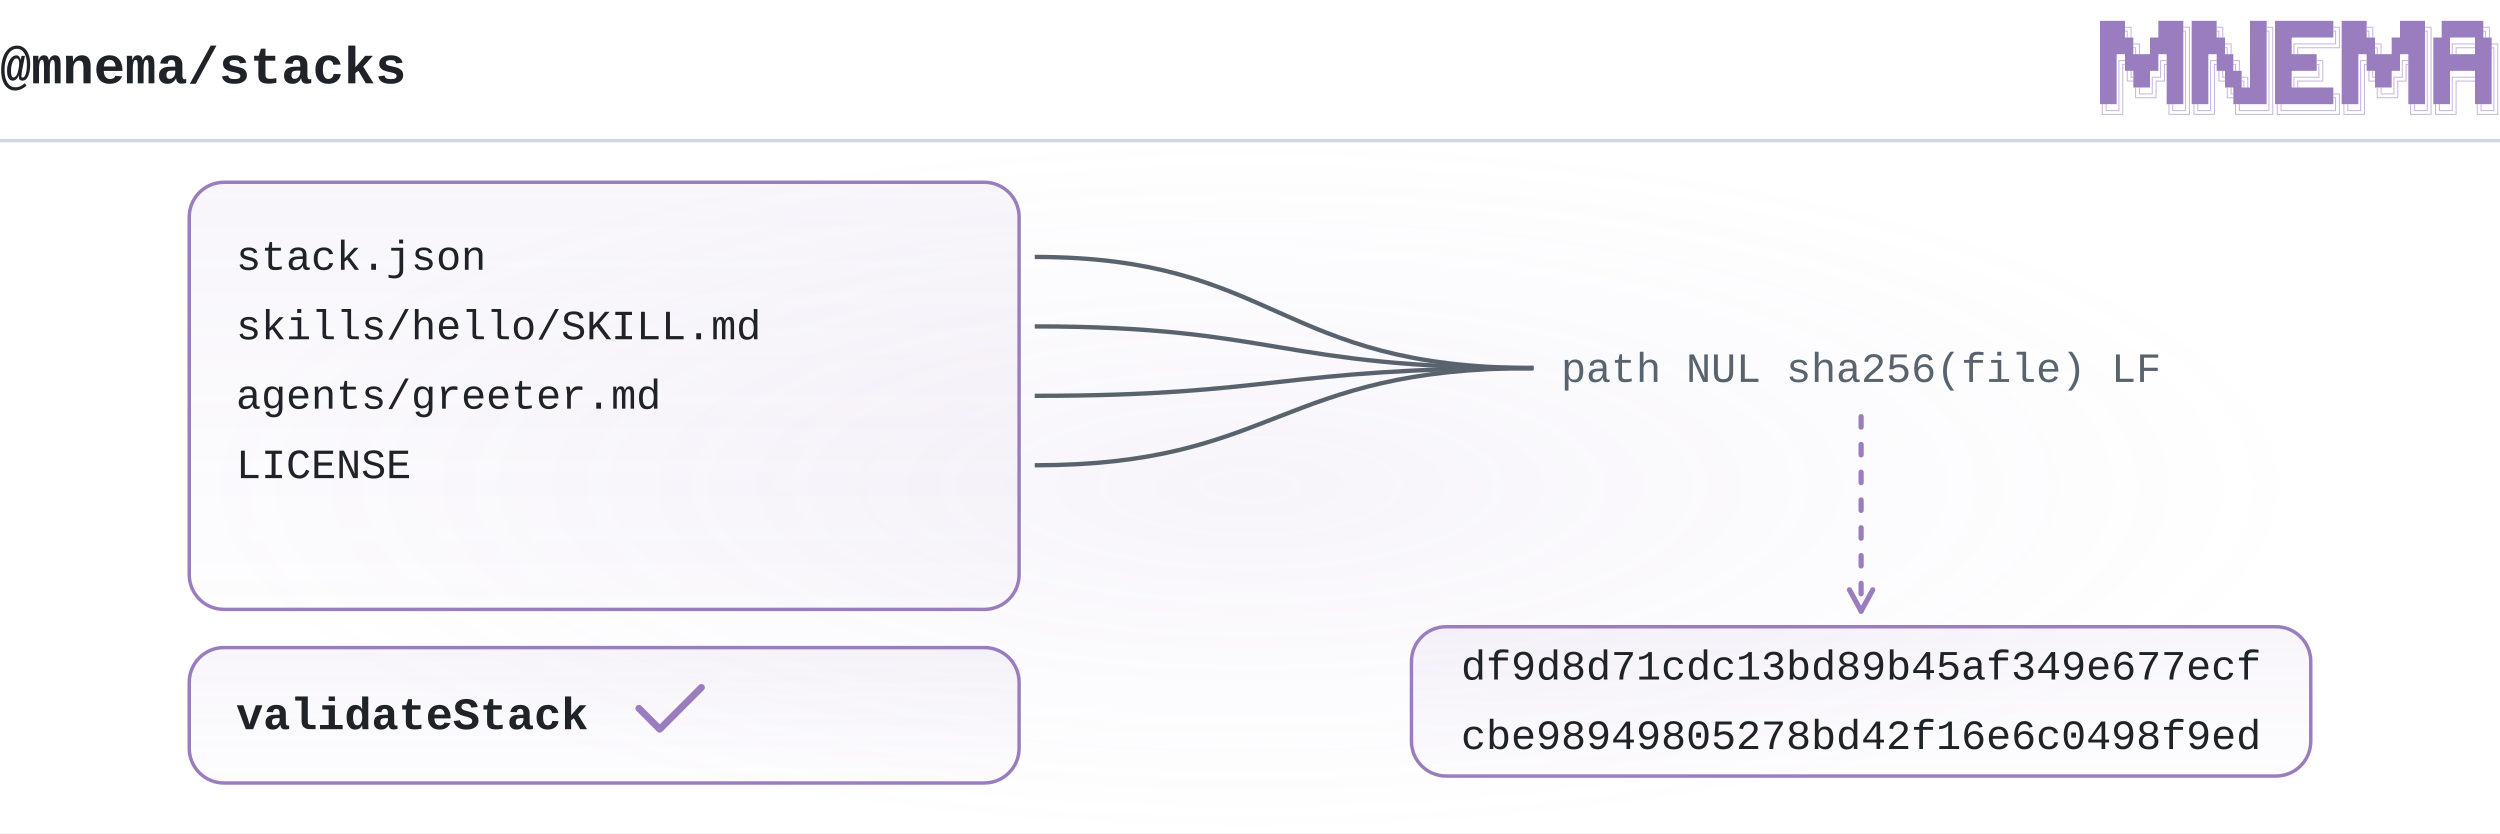
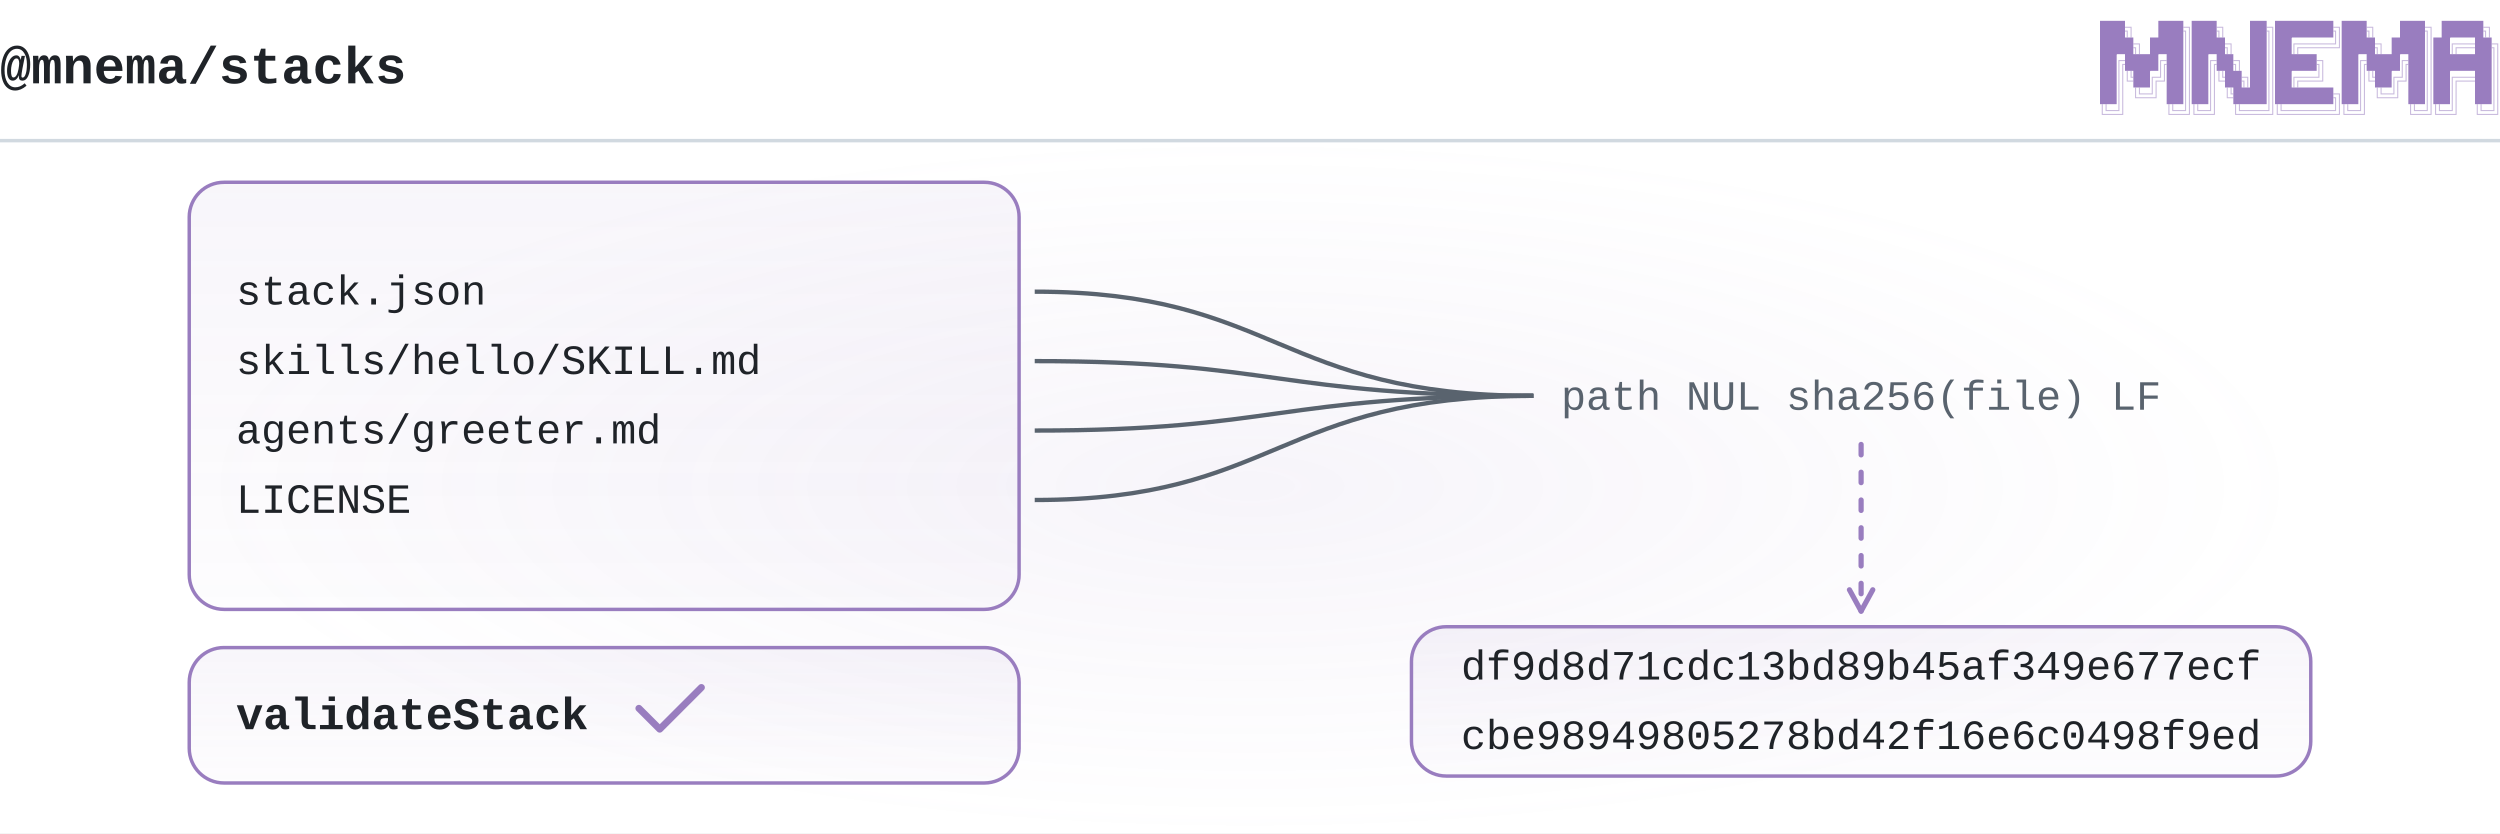
<svg xmlns="http://www.w3.org/2000/svg" width="100%" viewBox="0 0 720 240" role="img" aria-label="The stack contract: the stack.json schema, the validator, and the canonical digest a stack is identified by. A pure library; it runs nothing.">
  <style>
.a{animation-duration:10.5s;animation-iteration-count:infinite;animation-timing-function:ease-in-out}
@keyframes k0{0%{opacity:0}1.9%{opacity:0}4.76%{opacity:1}90.48%{opacity:1}93.33%{opacity:0}100%{opacity:0}}
- @keyframes k1{0%{opacity:0}2.86%{opacity:0}5.71%{opacity:1}90.48%{opacity:1}93.33%{opacity:0}100%{opacity:0}}
- @keyframes k2{0%{opacity:0}6.67%{opacity:0}9.52%{opacity:1}90.48%{opacity:1}93.33%{opacity:0}100%{opacity:0}}
- @keyframes k3{0%{opacity:0}10.48%{opacity:0}13.33%{opacity:1}90.48%{opacity:1}93.33%{opacity:0}100%{opacity:0}}
- @keyframes k4{0%{opacity:0}14.29%{opacity:0}17.14%{opacity:1}90.48%{opacity:1}93.33%{opacity:0}100%{opacity:0}}
- @keyframes k5{0%{opacity:0}19.05%{opacity:0}21.9%{opacity:1}40.95%{opacity:1}43.81%{opacity:0}100%{opacity:0}}
- @keyframes k6{0%{opacity:0}17.14%{opacity:0}20%{opacity:1}90.48%{opacity:1}93.33%{opacity:0}100%{opacity:0}}
- @keyframes k7{0%{opacity:0}24.76%{opacity:0}27.62%{opacity:1}40.95%{opacity:1}43.81%{opacity:0}100%{opacity:0}}
- @keyframes k8{0%{opacity:0}45.71%{opacity:0}48.57%{opacity:1}90.48%{opacity:1}93.33%{opacity:0}100%{opacity:0}}
- @keyframes k9{0%{opacity:0}45.24%{opacity:0}46.67%{opacity:1}51.43%{opacity:0}100%{opacity:0}}
- @keyframes k10{0%{opacity:0}53.33%{opacity:0}56.19%{opacity:1}90.48%{opacity:1}93.33%{opacity:0}100%{opacity:0}}
- @keyframes k11{0%{transform:translate(536px,120px)}69.52%{transform:translate(536px,120px)}76.19%{transform:translate(536px,176px)}77.14%{transform:translate(536px,176px)}78.1%{transform:translate(536px,120px)}100%{transform:translate(536px,120px)}}
- @keyframes k12{0%{opacity:0}69.52%{opacity:0}70.67%{opacity:1}75.05%{opacity:1}76.67%{opacity:0}100%{opacity:0}}
- @keyframes k13{0%{opacity:0}57.14%{opacity:0}60%{opacity:1}90.48%{opacity:1}93.33%{opacity:0}100%{opacity:0}}
- @keyframes k14{0%{opacity:0}64.76%{opacity:0}67.62%{opacity:1}90.48%{opacity:1}93.33%{opacity:0}100%{opacity:0}}
- @keyframes k15{0%{opacity:0}65.71%{opacity:0}68.57%{opacity:1}90.48%{opacity:1}93.33%{opacity:0}100%{opacity:0}}
- @keyframes k16{0%{opacity:0}69.52%{opacity:0}72.38%{opacity:1}90.48%{opacity:1}93.33%{opacity:0}100%{opacity:0}}
- @keyframes k17{0%{stroke-dashoffset:56}65.71%{stroke-dashoffset:56}70.48%{stroke-dashoffset:0}74.76%{stroke-dashoffset:0}75.71%{stroke-dashoffset:56}100%{stroke-dashoffset:56}}
- @keyframes k18{0%{opacity:0}65.71%{opacity:0}67.62%{opacity:1}72.38%{opacity:1}74.29%{opacity:0}100%{opacity:0}}
- @keyframes k19{0%{opacity:0}75.71%{opacity:0}77.14%{opacity:1}81.9%{opacity:0}100%{opacity:0}}
- @keyframes k20{0%{opacity:0}76.19%{opacity:0}79.05%{opacity:1}90.48%{opacity:1}93.33%{opacity:0}100%{opacity:0}}
+ @keyframes k1{0%{transform:translate(0px,0px)}19.05%{transform:translate(0px,0px)}21.9%{transform:translate(0px,-10px)}40.95%{transform:translate(0px,-10px)}43.81%{transform:translate(0px,0px)}100%{transform:translate(0px,0px)}}
+ @keyframes k2{0%{opacity:0}2.86%{opacity:0}5.71%{opacity:1}90.48%{opacity:1}93.33%{opacity:0}100%{opacity:0}}
+ @keyframes k3{0%{opacity:0}6.67%{opacity:0}9.52%{opacity:1}90.48%{opacity:1}93.33%{opacity:0}100%{opacity:0}}
+ @keyframes k4{0%{opacity:0}10.48%{opacity:0}13.33%{opacity:1}90.48%{opacity:1}93.33%{opacity:0}100%{opacity:0}}
+ @keyframes k5{0%{opacity:0}14.29%{opacity:0}17.14%{opacity:1}90.48%{opacity:1}93.33%{opacity:0}100%{opacity:0}}
+ @keyframes k6{0%{opacity:0}19.05%{opacity:0}21.9%{opacity:1}40.95%{opacity:1}43.81%{opacity:0}100%{opacity:0}}
+ @keyframes k7{0%{opacity:0}17.14%{opacity:0}20%{opacity:1}90.48%{opacity:1}93.33%{opacity:0}100%{opacity:0}}
+ @keyframes k8{0%{opacity:0}24.76%{opacity:0}27.62%{opacity:1}40.95%{opacity:1}43.81%{opacity:0}100%{opacity:0}}
+ @keyframes k9{0%{opacity:0}45.71%{opacity:0}48.57%{opacity:1}90.48%{opacity:1}93.33%{opacity:0}100%{opacity:0}}
+ @keyframes k10{0%{opacity:0}45.24%{opacity:0}46.67%{opacity:1}51.43%{opacity:0}100%{opacity:0}}
+ @keyframes k11{0%{opacity:0}53.33%{opacity:0}56.19%{opacity:1}90.48%{opacity:1}93.33%{opacity:0}100%{opacity:0}}
+ @keyframes k12{0%{transform:translate(536px,128px)}69.52%{transform:translate(536px,128px)}76.19%{transform:translate(536px,176px)}77.14%{transform:translate(536px,176px)}78.1%{transform:translate(536px,128px)}100%{transform:translate(536px,128px)}}
+ @keyframes k13{0%{opacity:0}69.52%{opacity:0}70.67%{opacity:1}75.05%{opacity:1}76.67%{opacity:0}100%{opacity:0}}
+ @keyframes k14{0%{opacity:0}57.14%{opacity:0}60%{opacity:1}90.48%{opacity:1}93.33%{opacity:0}100%{opacity:0}}
+ @keyframes k15{0%{opacity:0}64.76%{opacity:0}67.62%{opacity:1}90.48%{opacity:1}93.33%{opacity:0}100%{opacity:0}}
+ @keyframes k16{0%{opacity:0}65.71%{opacity:0}68.57%{opacity:1}90.48%{opacity:1}93.33%{opacity:0}100%{opacity:0}}
+ @keyframes k17{0%{opacity:0}69.52%{opacity:0}72.38%{opacity:1}90.48%{opacity:1}93.33%{opacity:0}100%{opacity:0}}
+ @keyframes k18{0%{stroke-dashoffset:48}65.71%{stroke-dashoffset:48}70.48%{stroke-dashoffset:0}74.76%{stroke-dashoffset:0}75.71%{stroke-dashoffset:48}100%{stroke-dashoffset:48}}
+ @keyframes k19{0%{opacity:0}65.71%{opacity:0}67.62%{opacity:1}72.38%{opacity:1}74.29%{opacity:0}100%{opacity:0}}
+ @keyframes k20{0%{opacity:0}75.71%{opacity:0}77.14%{opacity:1}81.9%{opacity:0}100%{opacity:0}}
@keyframes k21{0%{opacity:0}76.19%{opacity:0}79.05%{opacity:1}90.48%{opacity:1}93.33%{opacity:0}100%{opacity:0}}
+ @keyframes k22{0%{opacity:0}76.19%{opacity:0}79.05%{opacity:1}90.48%{opacity:1}93.33%{opacity:0}100%{opacity:0}}
@media (prefers-reduced-motion: reduce){.a{animation:none!important}}
</style>
  <defs>
    <radialGradient id="glow" cx="0.5" cy="0.5" r="0.5">
      <stop offset="0" stop-color="#997dbf" stop-opacity="0.08" />
      <stop offset="0.6" stop-color="#997dbf" stop-opacity="0.03" />
      <stop offset="1" stop-color="#997dbf" stop-opacity="0" />
    </radialGradient>
    <linearGradient id="tint" x1="0" y1="0" x2="0" y2="1">
      <stop offset="0" stop-color="#997dbf" stop-opacity="0.07" />
      <stop offset="1" stop-color="#997dbf" stop-opacity="0.02" />
    </linearGradient>
  </defs>
  <rect width="720" height="240" fill="#ffffff" />
  <ellipse class="a" style="animation-name:k0" cx="360" cy="140" rx="300" ry="100" fill="url(#glow)" />
  <text x="0" y="24" font-family="ui-monospace,SFMono-Regular,'SF Mono',Menlo,Consolas,'Liberation Mono',monospace" font-size="15" font-weight="600" fill="#1f2328">@mnema/stacks</text>
  <g transform="translate(604.8 6) scale(0.2)">
    <path data-of="blocks" fill="#997dbf" d="M0 0h12.5v24.5h-12.5zM12 0h12.5v24.5h-12.5zM24 0h12v24.5h-12zM84 0h12.5v24.5h-12.5zM96 0h12.5v24.5h-12.5zM108 0h12v24.5h-12zM132 0h12.5v24.5h-12.5zM144 0h12.5v24.5h-12.5zM156 0h12v24.5h-12zM216 0h12.5v24.5h-12.5zM228 0h12v24.5h-12zM252 0h12.5v24.5h-12.5zM264 0h12.5v24.5h-12.5zM276 0h12.5v24h-12.5zM288 0h12.5v24h-12.5zM300 0h12.5v24h-12.5zM312 0h12.5v24h-12.5zM324 0h12v24h-12zM348 0h12.5v24.5h-12.5zM360 0h12.5v24.5h-12.5zM372 0h12v24.5h-12zM432 0h12.5v24.5h-12.5zM444 0h12.5v24.5h-12.5zM456 0h12v24.5h-12zM492 0h12.5v24.5h-12.5zM504 0h12.5v24h-12.5zM516 0h12.5v24h-12.5zM528 0h12.5v24h-12.5zM540 0h12v24.5h-12zM0 24h12.5v24.5h-12.5zM12 24h12.5v24.5h-12.5zM24 24h12.5v24h-12.5zM36 24h12v24.5h-12zM72 24h12.5v24.5h-12.5zM84 24h12.5v24h-12.5zM96 24h12.5v24.5h-12.5zM108 24h12v24.5h-12zM132 24h12.5v24.5h-12.5zM144 24h12.5v24.5h-12.5zM156 24h12.5v24h-12.5zM168 24h12v24.5h-12zM216 24h12.5v24.5h-12.5zM228 24h12v24.5h-12zM252 24h12.5v24.5h-12.5zM264 24h12v24.5h-12zM348 24h12.5v24.5h-12.5zM360 24h12.5v24.5h-12.5zM372 24h12.5v24h-12.5zM384 24h12v24.5h-12zM420 24h12.5v24.5h-12.5zM432 24h12.5v24h-12.5zM444 24h12.5v24.5h-12.5zM456 24h12v24.5h-12zM480 24h12.5v24.5h-12.5zM492 24h12v24.5h-12zM540 24h12.5v24.5h-12.5zM552 24h12v24.5h-12zM0 48h12.5v24.5h-12.5zM12 48h12v24.5h-12zM36 48h12.5v24h-12.5zM48 48h12.5v24.5h-12.5zM60 48h12.5v24.5h-12.5zM72 48h12v24h-12zM96 48h12.5v24.5h-12.5zM108 48h12v24.5h-12zM132 48h12.5v24.5h-12.5zM144 48h12v24.5h-12zM168 48h12.5v24h-12.5zM180 48h12v24.5h-12zM216 48h12.5v24.5h-12.5zM228 48h12v24.5h-12zM252 48h12.5v24.5h-12.5zM264 48h12.5v24.5h-12.5zM276 48h12.5v24h-12.5zM288 48h12.5v24h-12.5zM300 48h12v24h-12zM348 48h12.5v24.5h-12.5zM360 48h12v24.5h-12zM384 48h12.5v24h-12.5zM396 48h12.5v24.5h-12.5zM408 48h12.5v24.5h-12.5zM420 48h12v24h-12zM444 48h12.5v24.5h-12.5zM456 48h12v24.5h-12zM480 48h12.5v24.5h-12.5zM492 48h12.5v24.5h-12.5zM504 48h12.5v24h-12.5zM516 48h12.5v24h-12.5zM528 48h12.5v24h-12.5zM540 48h12.5v24.5h-12.5zM552 48h12v24.5h-12zM0 72h12.5v24.5h-12.5zM12 72h12v24.5h-12zM48 72h12.5v24h-12.5zM60 72h12v24h-12zM96 72h12.5v24.5h-12.5zM108 72h12v24.5h-12zM132 72h12.5v24.5h-12.5zM144 72h12v24.5h-12zM180 72h12.5v24h-12.5zM192 72h12v24.5h-12zM216 72h12.5v24.5h-12.5zM228 72h12v24.5h-12zM252 72h12.5v24.5h-12.5zM264 72h12v24.5h-12zM348 72h12.5v24.5h-12.5zM360 72h12v24.5h-12zM396 72h12.5v24h-12.5zM408 72h12v24h-12zM444 72h12.5v24.5h-12.5zM456 72h12v24.5h-12zM480 72h12.5v24.5h-12.5zM492 72h12v24.5h-12zM540 72h12.5v24.5h-12.5zM552 72h12v24.5h-12zM0 96h12.5v24h-12.5zM12 96h12v24h-12zM96 96h12.5v24h-12.5zM108 96h12v24h-12zM132 96h12.5v24h-12.5zM144 96h12v24h-12zM192 96h12.5v24h-12.5zM204 96h12.5v24h-12.5zM216 96h12.5v24h-12.5zM228 96h12v24h-12zM252 96h12.5v24h-12.5zM264 96h12.5v24h-12.5zM276 96h12.5v24h-12.5zM288 96h12.5v24h-12.5zM300 96h12.5v24h-12.5zM312 96h12.5v24h-12.5zM324 96h12v24h-12zM348 96h12.5v24h-12.5zM360 96h12v24h-12zM444 96h12.5v24h-12.5zM456 96h12v24h-12zM480 96h12.5v24h-12.5zM492 96h12v24h-12zM540 96h12.5v24h-12.5zM552 96h12v24h-12z" />
    <path data-of="lines" fill="none" stroke="#997dbf" stroke-opacity="0.55" stroke-width="1.5" stroke-linejoin="miter" d="M36 9.25L44.75 9.25L44.75 24M36 14.75L39.25 14.75L39.25 24M120 9.25L128.75 9.25L128.75 24M120 14.75L123.25 14.75L123.25 24M168 9.25L176.75 9.25L176.75 24M168 14.75L171.25 14.75L171.25 24M240 9.25L248.75 9.25L248.75 24M240 14.75L243.25 14.75L243.25 24M336 9.25L344.75 9.25L344.75 24M336 14.75L339.25 14.75L339.25 24M384 9.25L392.75 9.25L392.75 24M384 14.75L387.25 14.75L387.25 24M468 9.25L476.75 9.25L476.75 24M468 14.75L471.25 14.75L471.25 24M552 9.25L560.75 9.25L560.75 24M552 14.75L555.25 14.75L555.25 24M48 33.25L56.75 33.25L56.75 48M48 38.75L51.25 38.75L51.25 48M123.25 24L123.25 48M128.75 24L128.75 48M180 33.25L188.75 33.25L188.75 48M180 38.75L183.25 38.75L183.25 48M243.25 24L243.25 48M248.75 24L248.75 48M288 33.25L279.25 33.25L279.25 48M288 38.75L284.75 38.75L284.75 48M288 33.25L300 33.25M288 38.75L300 38.75M300 33.25L312 33.25M300 38.75L312 38.75M312 33.25L324 33.25M312 38.75L324 38.75M324 33.25L336 33.25M324 38.75L336 38.75M344.75 24L344.75 38.75L336 38.75M339.25 24L339.25 33.25L336 33.25M396 33.25L404.75 33.25L404.75 48M396 38.75L399.25 38.75L399.25 48M471.25 24L471.25 48M476.75 24L476.75 48M516 33.25L507.25 33.25L507.25 48M516 38.75L512.75 38.75L512.75 48M516 33.25L528 33.25M516 38.75L528 38.75M528 33.25L540 33.25M528 38.75L540 38.75M564 33.25L572.75 33.25L572.75 48M564 38.75L567.25 38.75L567.25 48M36 57.25L27.25 57.25L27.25 72M36 62.75L32.75 62.75L32.75 72M96 57.25L87.25 57.25L87.25 72M96 62.75L92.75 62.75L92.75 72M123.25 48L123.25 72M128.75 48L128.75 72M168 57.25L159.25 57.25L159.25 72M168 62.75L164.75 62.75L164.75 72M192 57.25L200.75 57.25L200.75 72M192 62.75L195.25 62.75L195.25 72M243.25 48L243.25 72M248.75 48L248.75 72M312 57.25L320.75 57.25L320.75 72M312 62.75L315.25 62.75L315.25 72M384 57.25L375.25 57.25L375.25 72M384 62.75L380.75 62.75L380.75 72M444 57.25L435.25 57.25L435.25 72M444 62.75L440.75 62.75L440.75 72M471.25 48L471.25 72M476.75 48L476.75 72M567.25 48L567.25 72M572.75 48L572.75 72M27.25 72L27.25 96M32.75 72L32.75 96M39.25 72L39.25 86.75L48 86.75M44.75 72L44.75 81.25L48 81.25M84 81.25L75.25 81.25L75.25 96M84 86.75L80.75 86.75L80.75 96M92.75 72L92.75 86.75L84 86.75M87.25 72L87.25 81.25L84 81.25M123.25 72L123.25 96M128.75 72L128.75 96M159.25 72L159.25 96M164.75 72L164.75 96M171.25 72L171.25 86.75L180 86.75M176.75 72L176.75 81.25L180 81.25M204 81.25L212.75 81.25L212.75 96M204 86.75L207.25 86.75L207.25 96M243.25 72L243.25 96M248.75 72L248.75 96M288 81.25L279.25 81.25L279.25 96M288 86.75L284.75 86.75L284.75 96M288 81.25L300 81.25M288 86.75L300 86.75M300 81.25L312 81.25M300 86.75L312 86.75M320.75 72L320.75 86.75L312 86.75M315.25 72L315.25 81.25L312 81.25M375.25 72L375.25 96M380.75 72L380.75 96M387.25 72L387.25 86.75L396 86.75M392.75 72L392.75 81.25L396 81.25M432 81.25L423.25 81.25L423.25 96M432 86.75L428.75 86.75L428.75 96M440.75 72L440.75 86.75L432 86.75M435.25 72L435.25 81.25L432 81.25M471.25 72L471.25 96M476.75 72L476.75 96M516 81.25L507.25 81.25L507.25 96M516 86.75L512.75 86.75L512.75 96M516 81.25L528 81.25M516 86.75L528 86.75M528 81.25L540 81.25M528 86.75L540 86.75M567.25 72L567.25 96M572.75 72L572.75 96M27.25 96L27.25 120M32.75 96L32.75 120M51.25 96L51.25 110.75L60 110.75M56.75 96L56.75 105.25L60 105.25M60 105.25L72 105.25M60 110.75L72 110.75M80.75 96L80.75 110.75L72 110.75M75.25 96L75.25 105.25L72 105.25M123.25 96L123.25 120M128.75 96L128.75 120M159.25 96L159.25 120M164.75 96L164.75 120M183.25 96L183.25 110.75L192 110.75M188.75 96L188.75 105.25L192 105.25M243.25 96L243.25 120M248.75 96L248.75 120M336 105.25L344.75 105.25L344.75 120M336 110.75L339.25 110.75L339.25 120M375.25 96L375.25 120M380.75 96L380.75 120M399.25 96L399.25 110.75L408 110.75M404.75 96L404.75 105.25L408 105.25M408 105.25L420 105.25M408 110.75L420 110.75M428.75 96L428.75 110.75L420 110.75M423.25 96L423.25 105.25L420 105.25M471.25 96L471.25 120M476.75 96L476.75 120M507.25 96L507.25 120M512.75 96L512.75 120M567.25 96L567.25 120M572.75 96L572.75 120M3.25 120L3.25 134.75L12 134.75M8.75 120L8.75 129.25L12 129.25M12 129.25L24 129.25M12 134.75L24 134.75M32.75 120L32.75 134.75L24 134.75M27.25 120L27.25 129.25L24 129.25M99.25 120L99.25 134.75L108 134.75M104.75 120L104.75 129.25L108 129.25M108 129.25L120 129.25M108 134.75L120 134.75M128.75 120L128.75 134.75L120 134.75M123.25 120L123.25 129.25L120 129.25M135.25 120L135.25 134.75L144 134.75M140.75 120L140.75 129.25L144 129.25M144 129.25L156 129.25M144 134.75L156 134.75M164.75 120L164.75 134.75L156 134.75M159.25 120L159.25 129.25L156 129.25M195.25 120L195.25 134.75L204 134.75M200.75 120L200.75 129.25L204 129.25M204 129.25L216 129.25M204 134.75L216 134.75M216 129.25L228 129.25M216 134.75L228 134.75M228 129.25L240 129.25M228 134.75L240 134.75M248.75 120L248.75 134.75L240 134.75M243.25 120L243.25 129.25L240 129.25M255.25 120L255.25 134.75L264 134.75M260.75 120L260.75 129.25L264 129.25M264 129.25L276 129.25M264 134.75L276 134.75M276 129.25L288 129.25M276 134.75L288 134.75M288 129.25L300 129.25M288 134.75L300 134.75M300 129.25L312 129.25M300 134.75L312 134.75M312 129.25L324 129.25M312 134.75L324 134.75M324 129.25L336 129.25M324 134.75L336 134.75M344.75 120L344.75 134.75L336 134.75M339.25 120L339.25 129.25L336 129.25M351.25 120L351.25 134.75L360 134.75M356.75 120L356.75 129.25L360 129.25M360 129.25L372 129.25M360 134.75L372 134.75M380.75 120L380.75 134.75L372 134.75M375.25 120L375.25 129.25L372 129.25M447.25 120L447.25 134.75L456 134.75M452.75 120L452.75 129.25L456 129.25M456 129.25L468 129.25M456 134.75L468 134.75M476.75 120L476.75 134.75L468 134.75M471.25 120L471.25 129.25L468 129.25M483.25 120L483.25 134.75L492 134.75M488.75 120L488.75 129.25L492 129.25M492 129.25L504 129.25M492 134.75L504 134.75M512.75 120L512.75 134.75L504 134.75M507.25 120L507.25 129.25L504 129.25M543.25 120L543.25 134.75L552 134.75M548.75 120L548.75 129.25L552 129.25M552 129.25L564 129.25M552 134.75L564 134.75M572.75 120L572.75 134.75L564 134.75M567.25 120L567.25 129.25L564 129.25" />
  </g>
  <path d="M0 40.5H720" stroke="#d1d9e0" />
  <rect x="54.5" y="52.5" width="239" height="123" rx="10" fill="url(#tint)" stroke="#997dbf" />
-   <text class="a" style="animation-name:k1" x="68" y="77.7" font-family="ui-monospace,SFMono-Regular,'SF Mono',Menlo,Consolas,'Liberation Mono',monospace" font-size="12" fill="#1f2328">stack.json</text>
-   <text class="a" style="animation-name:k2" x="68" y="97.7" font-family="ui-monospace,SFMono-Regular,'SF Mono',Menlo,Consolas,'Liberation Mono',monospace" font-size="12" fill="#1f2328">skills/hello/SKILL.md</text>
-   <text class="a" style="animation-name:k3" x="68" y="117.7" font-family="ui-monospace,SFMono-Regular,'SF Mono',Menlo,Consolas,'Liberation Mono',monospace" font-size="12" fill="#1f2328">agents/greeter.md</text>
-   <text class="a" style="animation-name:k4" x="68" y="137.7" font-family="ui-monospace,SFMono-Regular,'SF Mono',Menlo,Consolas,'Liberation Mono',monospace" font-size="12" fill="#1f2328">LICENSE</text>
-   <text class="a" style="animation-name:k5" opacity="0" x="68" y="157.7" font-family="ui-monospace,SFMono-Regular,'SF Mono',Menlo,Consolas,'Liberation Mono',monospace" font-size="12" fill="#1f2328">.mcp.json</text>
+   <g class="a" style="animation-name:k1">
+     <text class="a" style="animation-name:k2" x="68" y="87.7" font-family="ui-monospace,SFMono-Regular,'SF Mono',Menlo,Consolas,'Liberation Mono',monospace" font-size="12" fill="#1f2328">stack.json</text>
+     <text class="a" style="animation-name:k3" x="68" y="107.7" font-family="ui-monospace,SFMono-Regular,'SF Mono',Menlo,Consolas,'Liberation Mono',monospace" font-size="12" fill="#1f2328">skills/hello/SKILL.md</text>
+     <text class="a" style="animation-name:k4" x="68" y="127.7" font-family="ui-monospace,SFMono-Regular,'SF Mono',Menlo,Consolas,'Liberation Mono',monospace" font-size="12" fill="#1f2328">agents/greeter.md</text>
+     <text class="a" style="animation-name:k5" x="68" y="147.7" font-family="ui-monospace,SFMono-Regular,'SF Mono',Menlo,Consolas,'Liberation Mono',monospace" font-size="12" fill="#1f2328">LICENSE</text>
+   </g>
+   <text class="a" style="animation-name:k6" opacity="0" x="68" y="157.7" font-family="ui-monospace,SFMono-Regular,'SF Mono',Menlo,Consolas,'Liberation Mono',monospace" font-size="12" fill="#1f2328">.mcp.json</text>
  <rect x="54.5" y="186.5" width="239" height="39" rx="10" fill="url(#tint)" stroke="#997dbf" />
-   <text class="a" style="animation-name:k6" x="68" y="210" font-family="ui-monospace,SFMono-Regular,'SF Mono',Menlo,Consolas,'Liberation Mono',monospace" font-size="13" font-weight="600" fill="#1f2328">validateStack</text>
-   <text class="a" style="animation-name:k7" opacity="0" x="184" y="209.7" font-family="ui-monospace,SFMono-Regular,'SF Mono',Menlo,Consolas,'Liberation Mono',monospace" font-size="12" fill="#1f2328">mcp-server</text>
-   <path class="a" style="animation-name:k8" d="M184 204L190 210L202 198" fill="none" stroke="#997dbf" stroke-width="2" stroke-linecap="round" stroke-linejoin="round" />
-   <rect class="a" style="animation-name:k9" opacity="0" x="55.5" y="187.5" width="237" height="37" rx="9" fill="none" stroke="#997dbf" stroke-width="3" />
-   <g class="a" style="animation-name:k10">
-     <path d="M298 74C367.8 74 367.8 106 441.6 106" fill="none" stroke="#59636e" stroke-width="1.25" />
-     <path d="M298 94C367.8 94 367.8 106 441.6 106" fill="none" stroke="#59636e" stroke-width="1.25" />
-     <path d="M298 114C367.8 114 367.8 106 441.6 106" fill="none" stroke="#59636e" stroke-width="1.25" />
-     <path d="M298 134C367.8 134 367.8 106 441.6 106" fill="none" stroke="#59636e" stroke-width="1.25" />
+   <text class="a" style="animation-name:k7" x="68" y="210" font-family="ui-monospace,SFMono-Regular,'SF Mono',Menlo,Consolas,'Liberation Mono',monospace" font-size="13" font-weight="600" fill="#1f2328">validateStack</text>
+   <text class="a" style="animation-name:k8" opacity="0" x="184" y="209.7" font-family="ui-monospace,SFMono-Regular,'SF Mono',Menlo,Consolas,'Liberation Mono',monospace" font-size="12" fill="#1f2328">mcp-server</text>
+   <path class="a" style="animation-name:k9" d="M184 204L190 210L202 198" fill="none" stroke="#997dbf" stroke-width="2" stroke-linecap="round" stroke-linejoin="round" />
+   <rect class="a" style="animation-name:k10" opacity="0" x="55.5" y="187.5" width="237" height="37" rx="9" fill="none" stroke="#997dbf" stroke-width="3" />
+   <g class="a" style="animation-name:k11">
+     <path d="M298 84C367.8 84 367.8 114 441.6 114" fill="none" stroke="#59636e" stroke-width="1.25" />
+     <path d="M298 104C367.8 104 367.8 114 441.6 114" fill="none" stroke="#59636e" stroke-width="1.25" />
+     <path d="M298 124C367.8 124 367.8 114 441.6 114" fill="none" stroke="#59636e" stroke-width="1.25" />
+     <path d="M298 144C367.8 144 367.8 114 441.6 114" fill="none" stroke="#59636e" stroke-width="1.25" />
  </g>
-   <text class="a" style="animation-name:k13" x="536" y="110" font-family="ui-monospace,SFMono-Regular,'SF Mono',Menlo,Consolas,'Liberation Mono',monospace" font-size="12" fill="#59636e" text-anchor="middle">path NUL sha256(file) LF</text>
-   <g class="a" style="animation-name:k14">
+   <text class="a" style="animation-name:k14" x="536" y="118" font-family="ui-monospace,SFMono-Regular,'SF Mono',Menlo,Consolas,'Liberation Mono',monospace" font-size="12" fill="#59636e" text-anchor="middle">path NUL sha256(file) LF</text>
+   <g class="a" style="animation-name:k15">
    <rect x="406.5" y="180.5" width="259" height="43" rx="10" fill="url(#tint)" stroke="#997dbf" />
  </g>
-   <path class="a" style="animation-name:k15" d="M536 120L536 176" fill="none" stroke="#997dbf" stroke-dasharray="3 5" stroke-linecap="round" stroke-width="1.5" />
-   <path class="a" style="animation-name:k16" d="M539.36 169.86L536 176L532.64 169.86" fill="none" stroke="#997dbf" stroke-width="1.5" stroke-linecap="round" stroke-linejoin="round" />
-   <path class="a" style="animation-name:k17,k18" opacity="0" d="M536 120L536 176" fill="none" stroke="#997dbf" stroke-width="2" stroke-linecap="round" stroke-dasharray="56 56" />
-   <g class="a" style="animation-name:k11,k12" opacity="0">
+   <path class="a" style="animation-name:k16" d="M536 128L536 176" fill="none" stroke="#997dbf" stroke-dasharray="3 5" stroke-linecap="round" stroke-width="1.5" />
+   <path class="a" style="animation-name:k17" d="M539.36 169.86L536 176L532.64 169.86" fill="none" stroke="#997dbf" stroke-width="1.5" stroke-linecap="round" stroke-linejoin="round" />
+   <path class="a" style="animation-name:k18,k19" opacity="0" d="M536 128L536 176" fill="none" stroke="#997dbf" stroke-width="2" stroke-linecap="round" stroke-dasharray="48 48" />
+   <g class="a" style="animation-name:k12,k13" opacity="0">
    <circle r="8" fill="#997dbf" fill-opacity="0.22" />
    <circle r="4" fill="#997dbf" />
  </g>
-   <rect class="a" style="animation-name:k19" opacity="0" x="407.5" y="181.5" width="257" height="41" rx="9" fill="none" stroke="#997dbf" stroke-width="3" />
-   <text class="a" style="animation-name:k20" x="536" y="195.7" font-family="ui-monospace,SFMono-Regular,'SF Mono',Menlo,Consolas,'Liberation Mono',monospace" font-size="12" fill="#1f2328" text-anchor="middle">df9d8d71cdc13bd89b45af349e677ecf</text>
-   <text class="a" style="animation-name:k21" x="536" y="215.7" font-family="ui-monospace,SFMono-Regular,'SF Mono',Menlo,Consolas,'Liberation Mono',monospace" font-size="12" fill="#1f2328" text-anchor="middle">cbe98949805278bd42f16e6c0498f9ed</text>
+   <rect class="a" style="animation-name:k20" opacity="0" x="407.5" y="181.5" width="257" height="41" rx="9" fill="none" stroke="#997dbf" stroke-width="3" />
+   <text class="a" style="animation-name:k21" x="536" y="195.7" font-family="ui-monospace,SFMono-Regular,'SF Mono',Menlo,Consolas,'Liberation Mono',monospace" font-size="12" fill="#1f2328" text-anchor="middle">df9d8d71cdc13bd89b45af349e677ecf</text>
+   <text class="a" style="animation-name:k22" x="536" y="215.7" font-family="ui-monospace,SFMono-Regular,'SF Mono',Menlo,Consolas,'Liberation Mono',monospace" font-size="12" fill="#1f2328" text-anchor="middle">cbe98949805278bd42f16e6c0498f9ed</text>
</svg>
